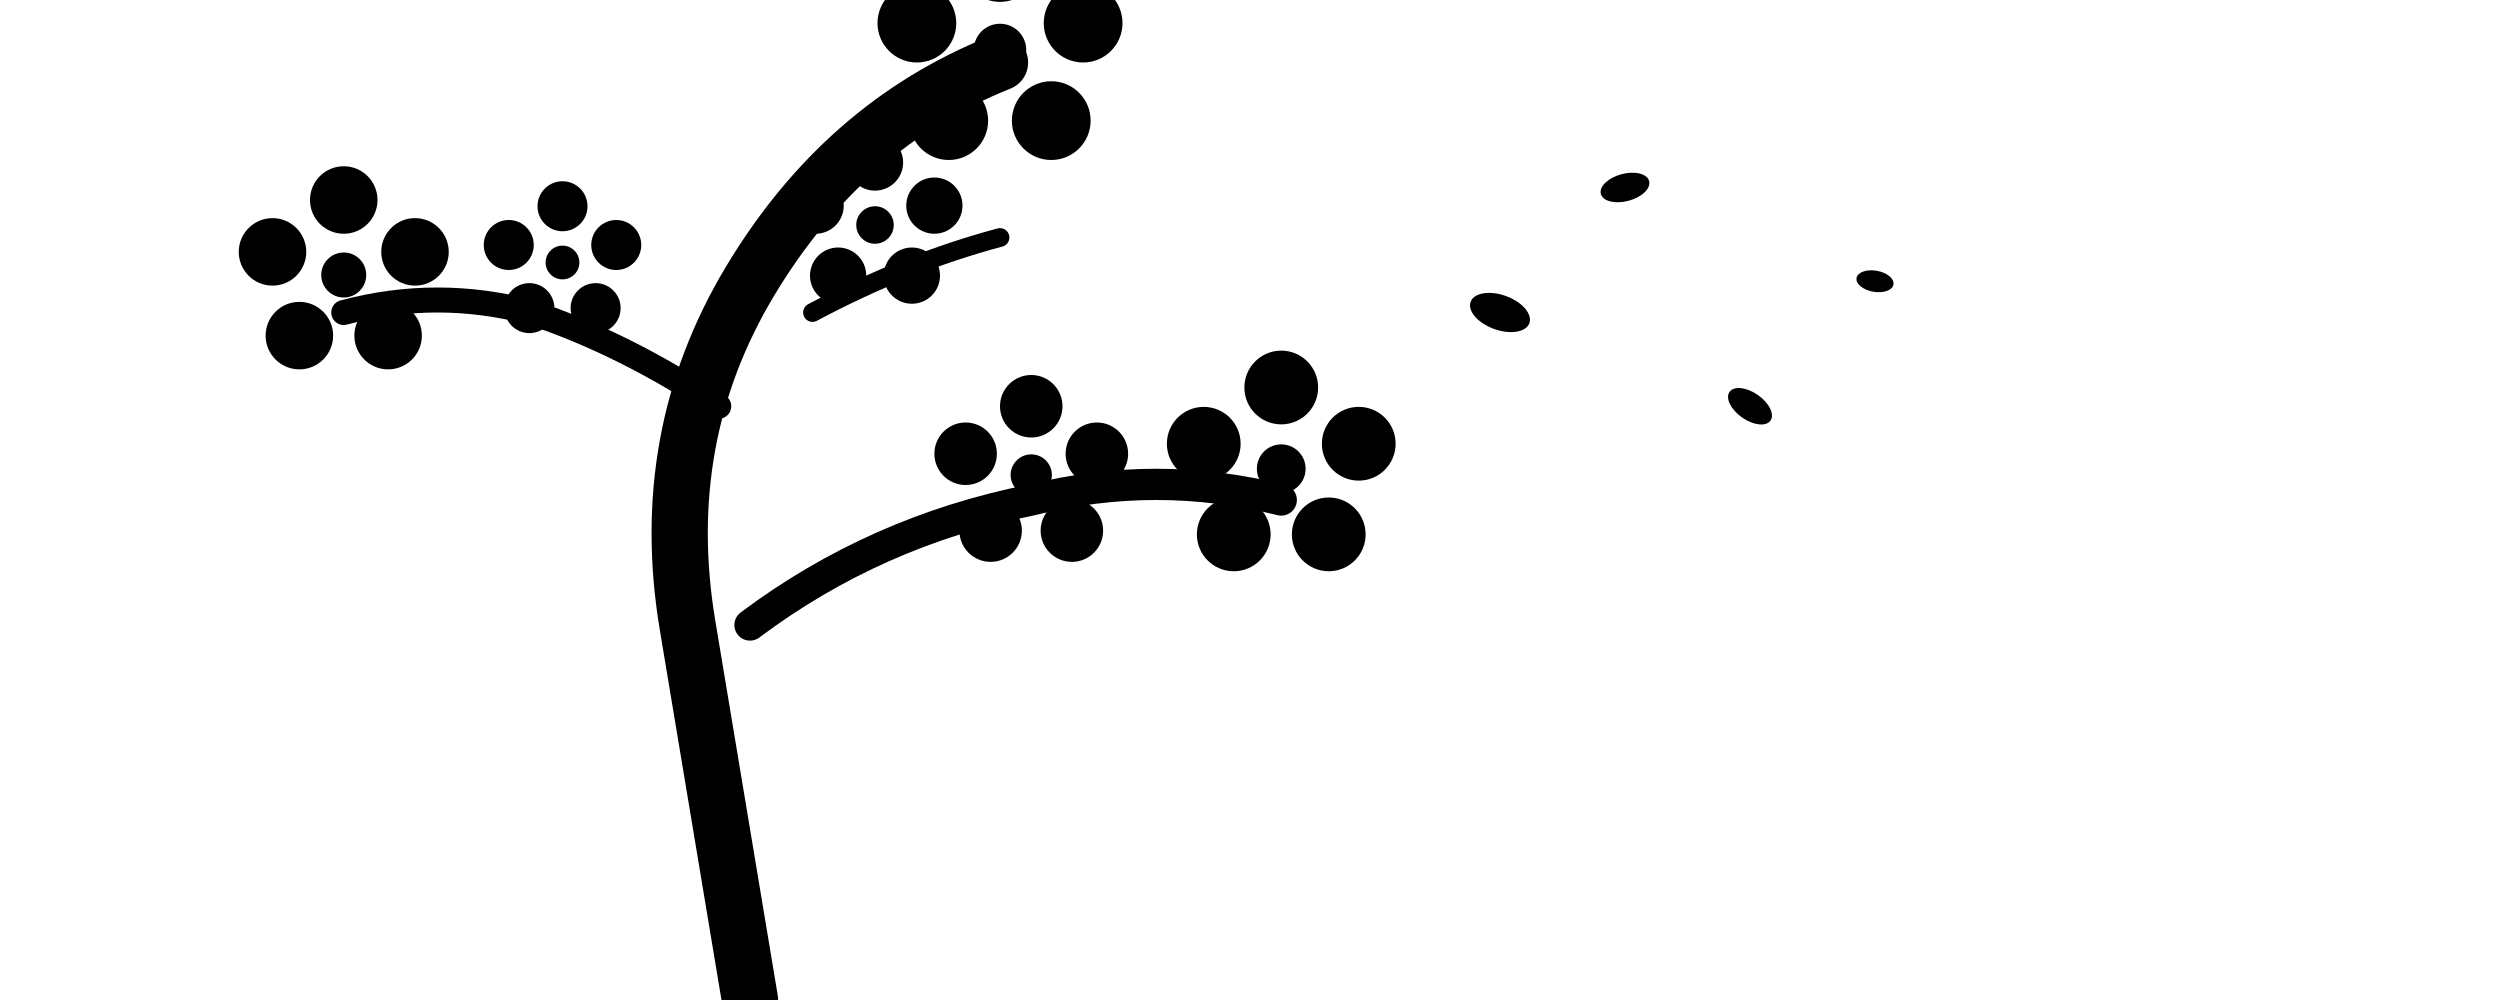
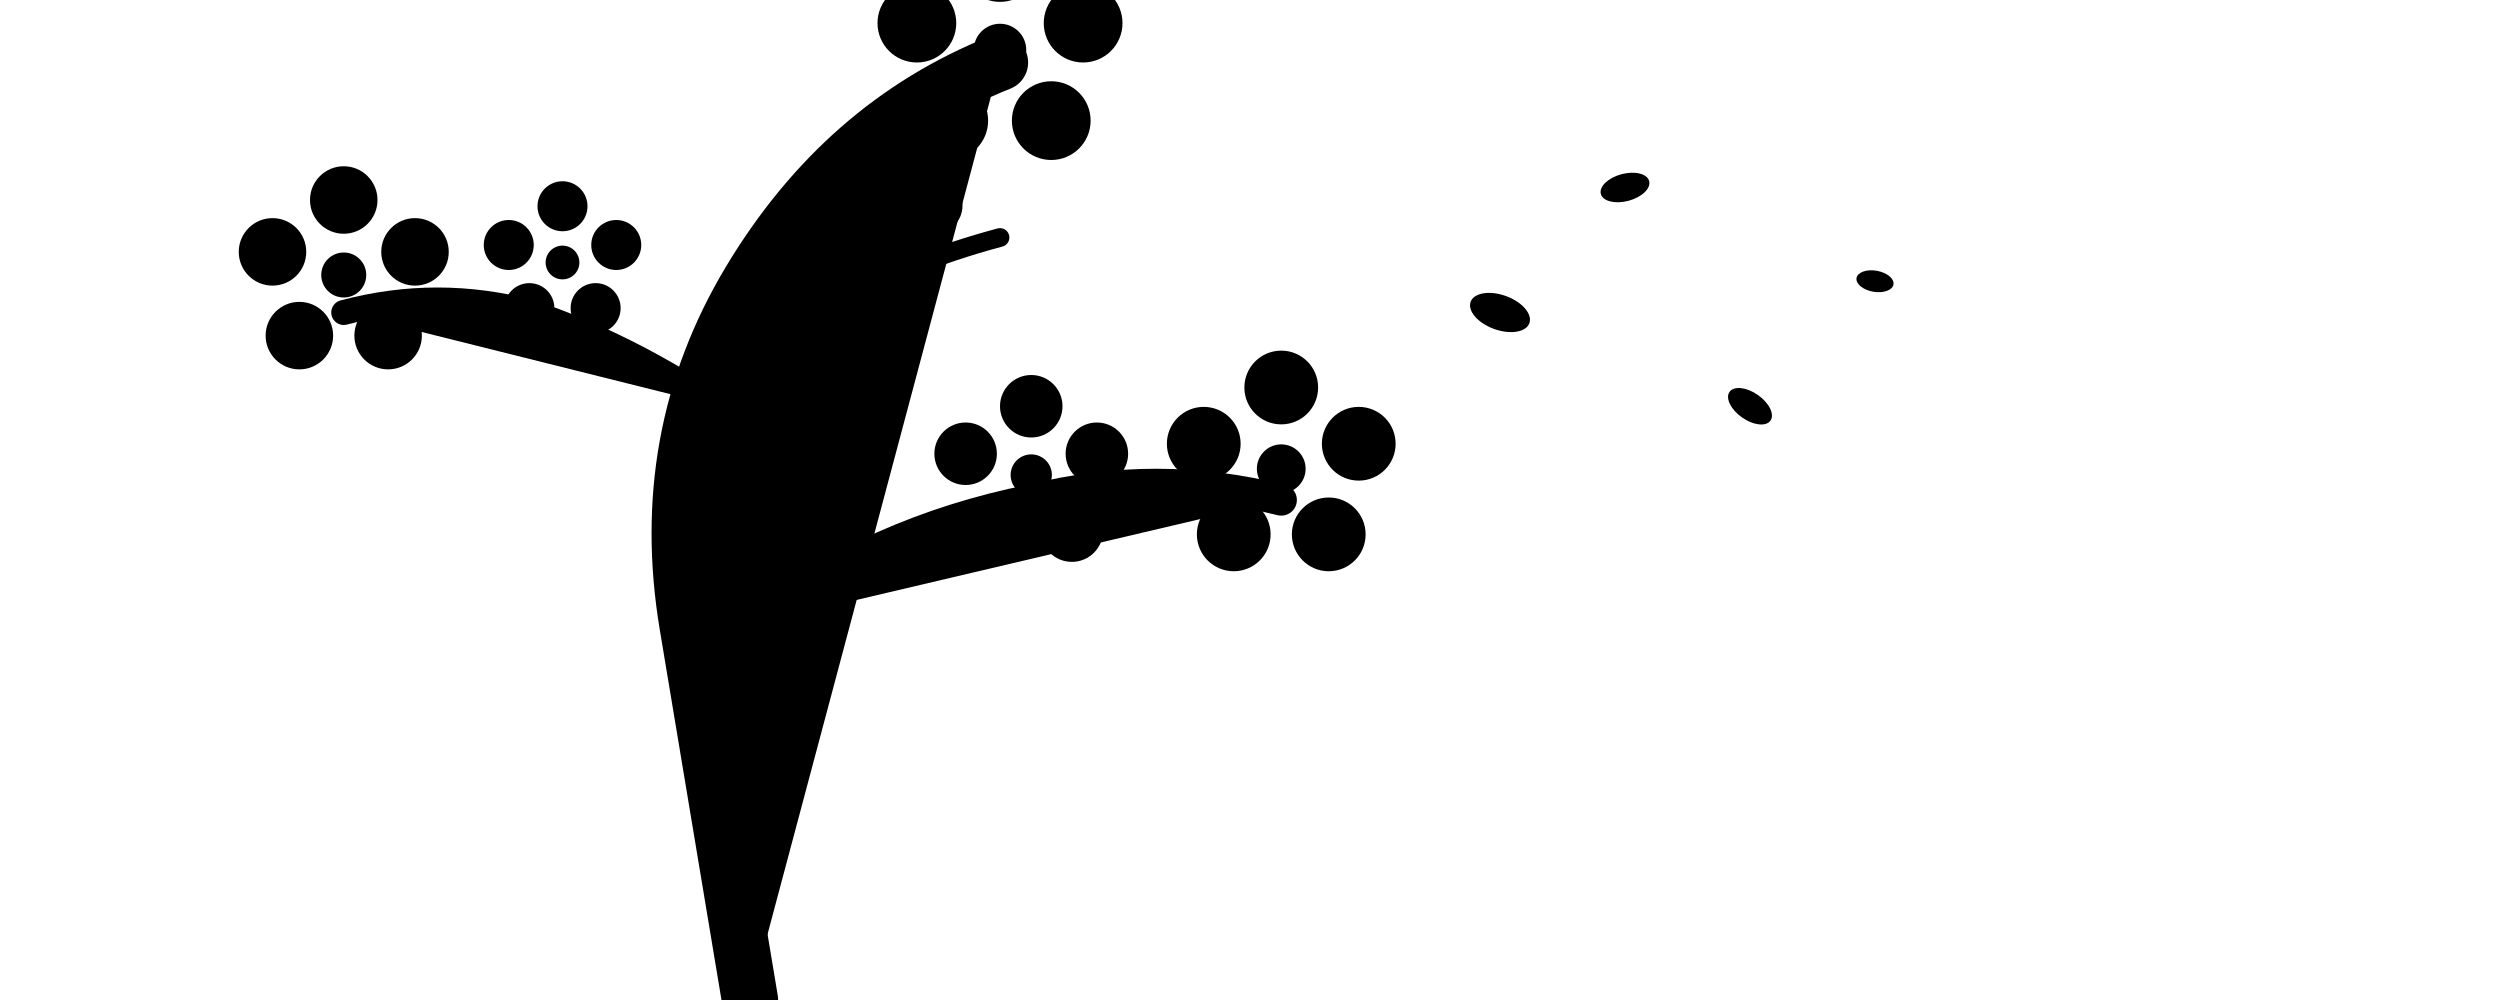
- <svg xmlns="http://www.w3.org/2000/svg" viewBox="0 0 400 160">
+ <svg xmlns="http://www.w3.org/2000/svg" viewBox="0 0 400 160" width="400" height="160">
  <g fill="currentColor">
-     <path d="M120,160 Q115,130 110,100 Q105,70 120,45 Q135,20 160,10" stroke="currentColor" stroke-width="9" fill="none" stroke-linecap="round" />
-     <path d="M120,100 Q140,85 165,80 Q185,75 205,80" stroke="currentColor" stroke-width="5" fill="none" stroke-linecap="round" />
-     <path d="M115,65 Q100,55 85,50 Q70,46 55,50" stroke="currentColor" stroke-width="4" fill="none" stroke-linecap="round" />
-     <path d="M130,50 Q145,42 160,38" stroke="currentColor" stroke-width="3" fill="none" stroke-linecap="round" />
+     <path d="M120,160 Q115,130 110,100 Q105,70 120,45 Q135,20 160,10" stroke="currentColor" stroke-width="9" fill="currentColor" stroke-linecap="round" />
+     <path d="M120,100 Q140,85 165,80 Q185,75 205,80" stroke="currentColor" stroke-width="5" fill="currentColor" stroke-linecap="round" />
+     <path d="M115,65 Q100,55 85,50 Q70,46 55,50" stroke="currentColor" stroke-width="4" fill="currentColor" stroke-linecap="round" />
+     <path d="M130,50 Q145,42 160,38" stroke="currentColor" stroke-width="3" fill="currentColor" stroke-linecap="round" />
    <circle cx="160.0" cy="-6.0" r="6.3" />
    <circle cx="173.3" cy="3.7" r="6.3" />
    <circle cx="168.2" cy="19.3" r="6.3" />
    <circle cx="151.8" cy="19.3" r="6.3" />
    <circle cx="146.7" cy="3.7" r="6.3" />
    <circle cx="160.0" cy="8.0" r="4.2" />
    <circle cx="55.0" cy="32.0" r="5.4" />
    <circle cx="66.4" cy="40.3" r="5.4" />
    <circle cx="62.1" cy="53.7" r="5.4" />
    <circle cx="47.9" cy="53.7" r="5.4" />
    <circle cx="43.6" cy="40.3" r="5.4" />
    <circle cx="55.0" cy="44.0" r="3.6" />
    <circle cx="205.0" cy="62.0" r="5.9" />
    <circle cx="217.4" cy="71.0" r="5.9" />
    <circle cx="212.6" cy="85.5" r="5.9" />
    <circle cx="197.4" cy="85.5" r="5.9" />
    <circle cx="192.6" cy="71.0" r="5.9" />
    <circle cx="205.0" cy="75.0" r="3.9" />
    <circle cx="165.0" cy="65.0" r="5.0" />
    <circle cx="175.5" cy="72.6" r="5.0" />
    <circle cx="171.5" cy="84.9" r="5.0" />
    <circle cx="158.5" cy="84.9" r="5.0" />
    <circle cx="154.5" cy="72.6" r="5.0" />
    <circle cx="165.0" cy="76.0" r="3.3" />
    <circle cx="140.0" cy="26.0" r="4.5" />
    <circle cx="149.5" cy="32.9" r="4.5" />
    <circle cx="145.9" cy="44.1" r="4.5" />
    <circle cx="134.1" cy="44.1" r="4.5" />
    <circle cx="130.5" cy="32.9" r="4.5" />
    <circle cx="140.0" cy="36.0" r="3.0" />
    <circle cx="90.0" cy="33.0" r="4.0" />
    <circle cx="98.6" cy="39.2" r="4.0" />
    <circle cx="95.3" cy="49.3" r="4.0" />
    <circle cx="84.7" cy="49.3" r="4.0" />
    <circle cx="81.4" cy="39.2" r="4.0" />
    <circle cx="90.0" cy="42.0" r="2.7" />
    <ellipse cx="240.0" cy="50.0" rx="5.0" ry="2.8" transform="rotate(20,240.0,50.0)" />
    <ellipse cx="260.0" cy="30.0" rx="4.0" ry="2.2" transform="rotate(-15,260.0,30.0)" />
    <ellipse cx="280.0" cy="65.0" rx="4.0" ry="2.2" transform="rotate(35,280.0,65.0)" />
    <ellipse cx="300.0" cy="45.0" rx="3.0" ry="1.7" transform="rotate(10,300.0,45.0)" />
  </g>
</svg>
